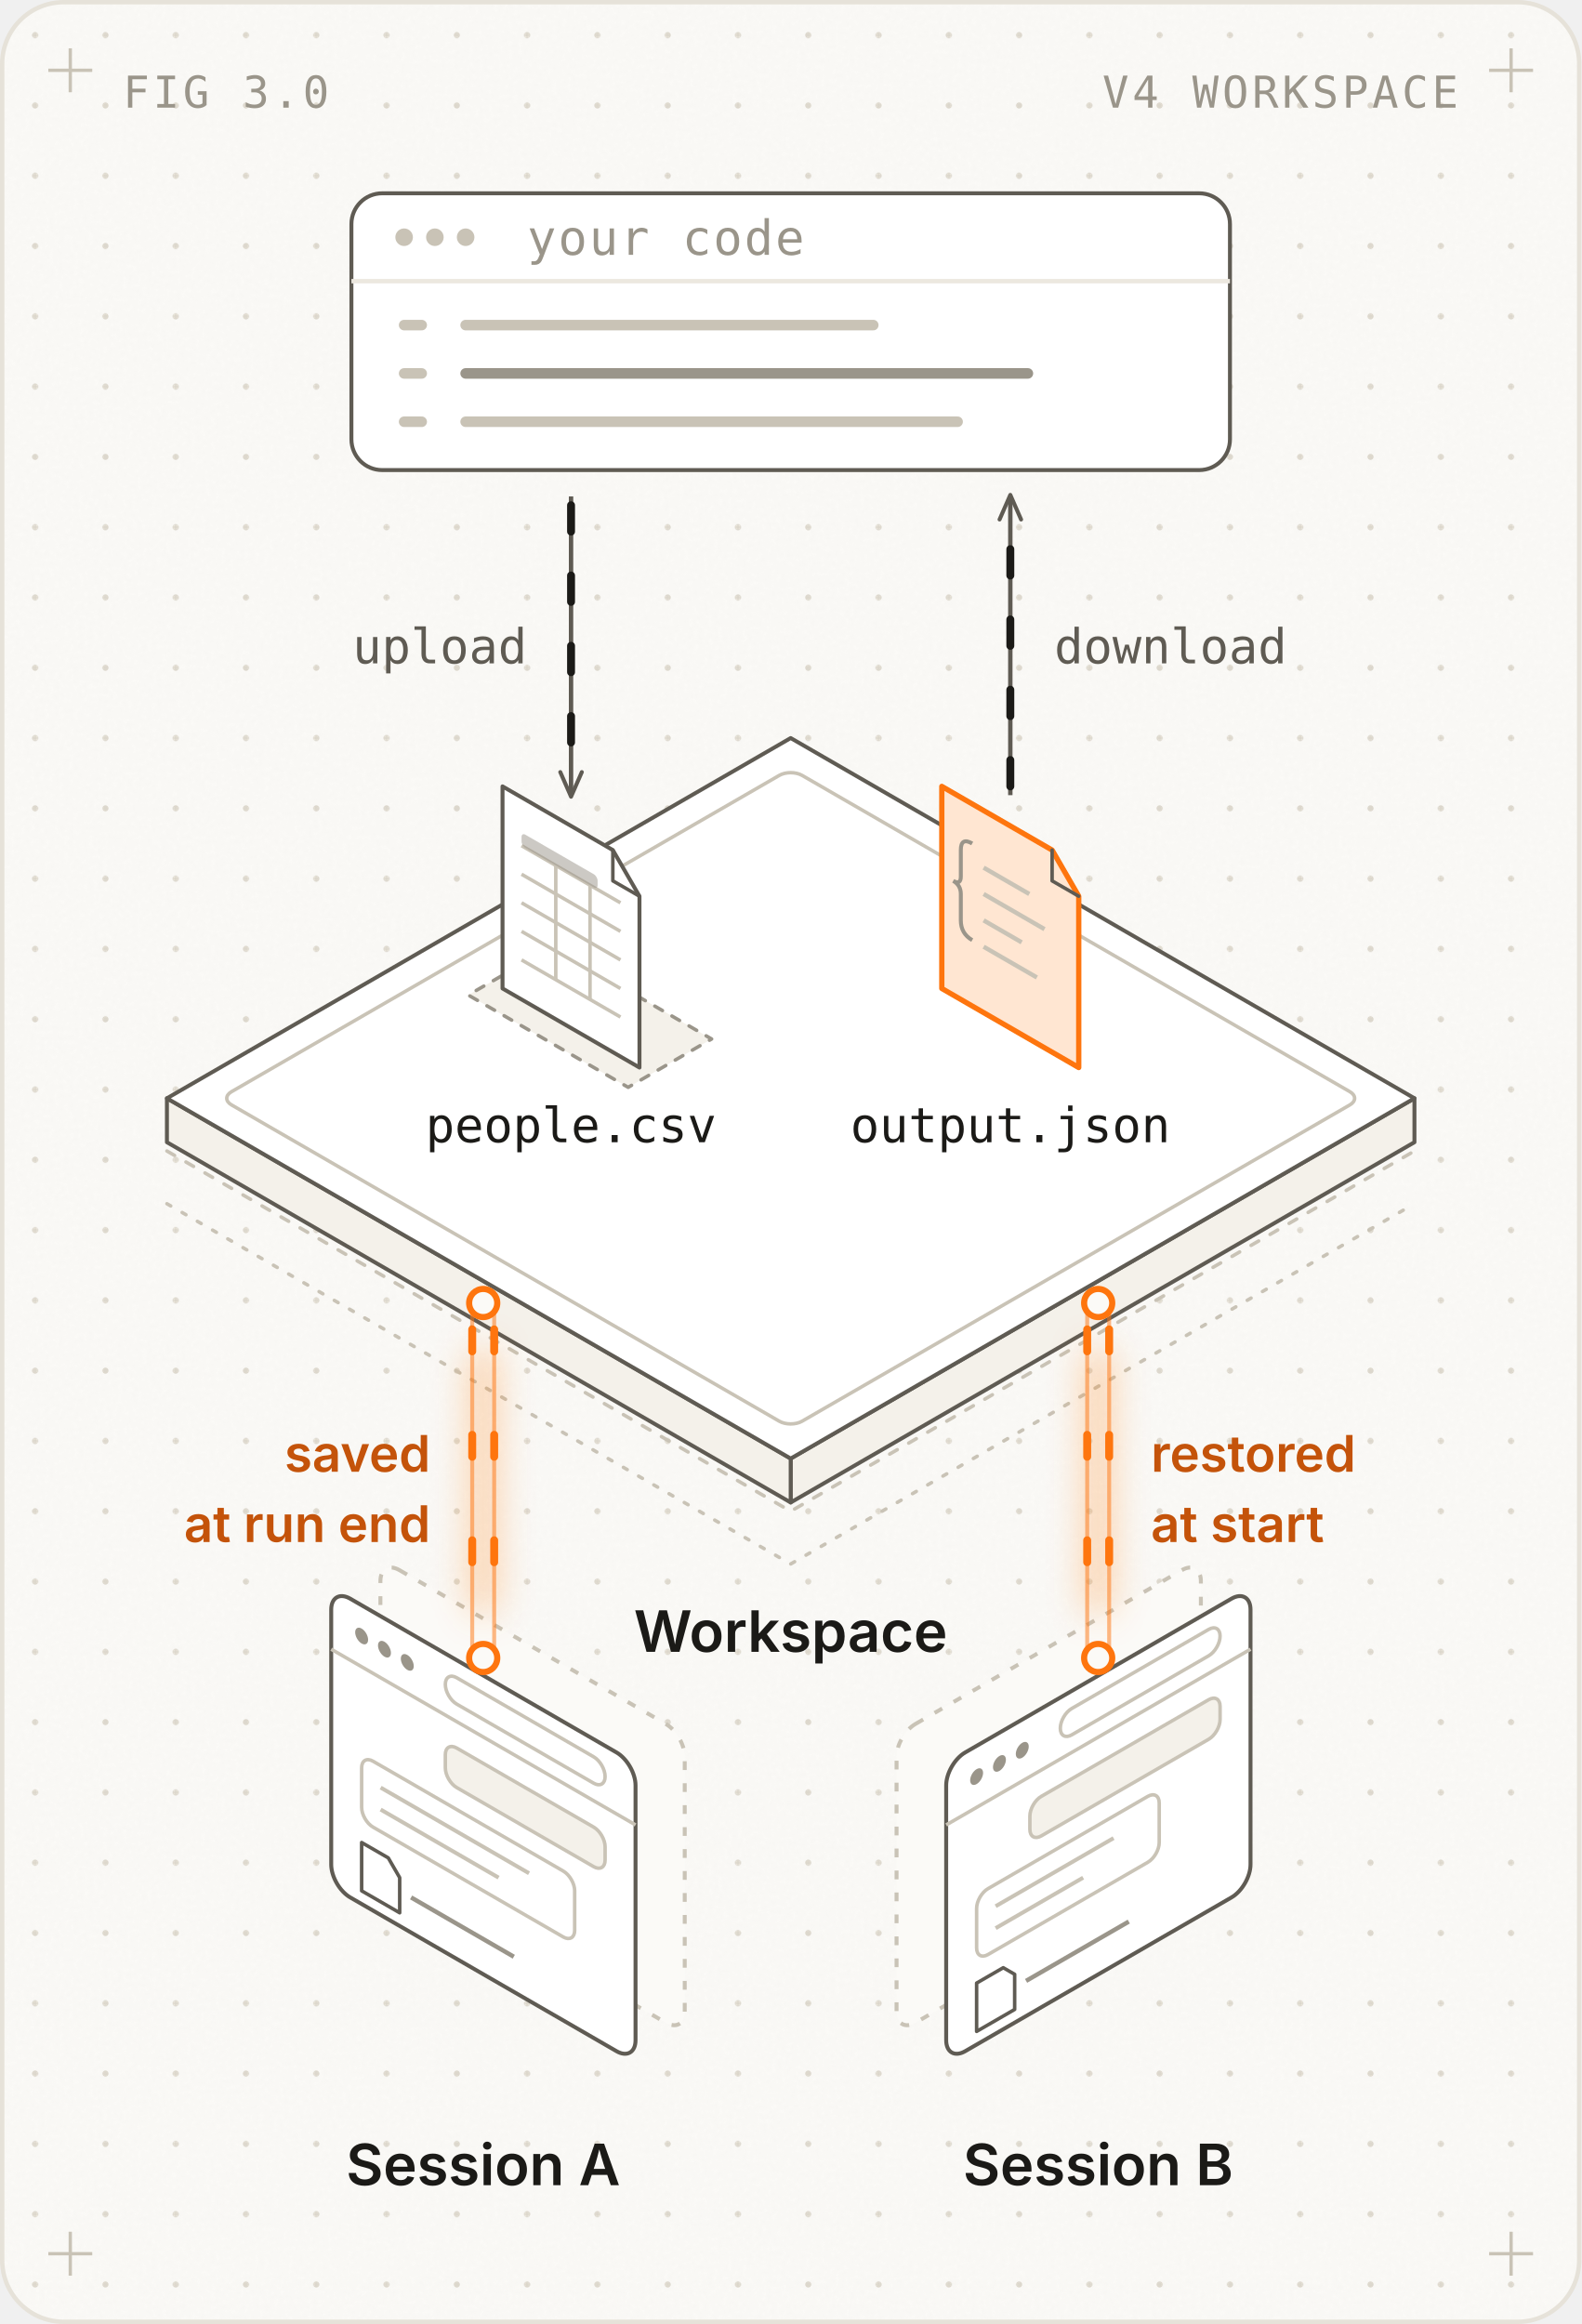
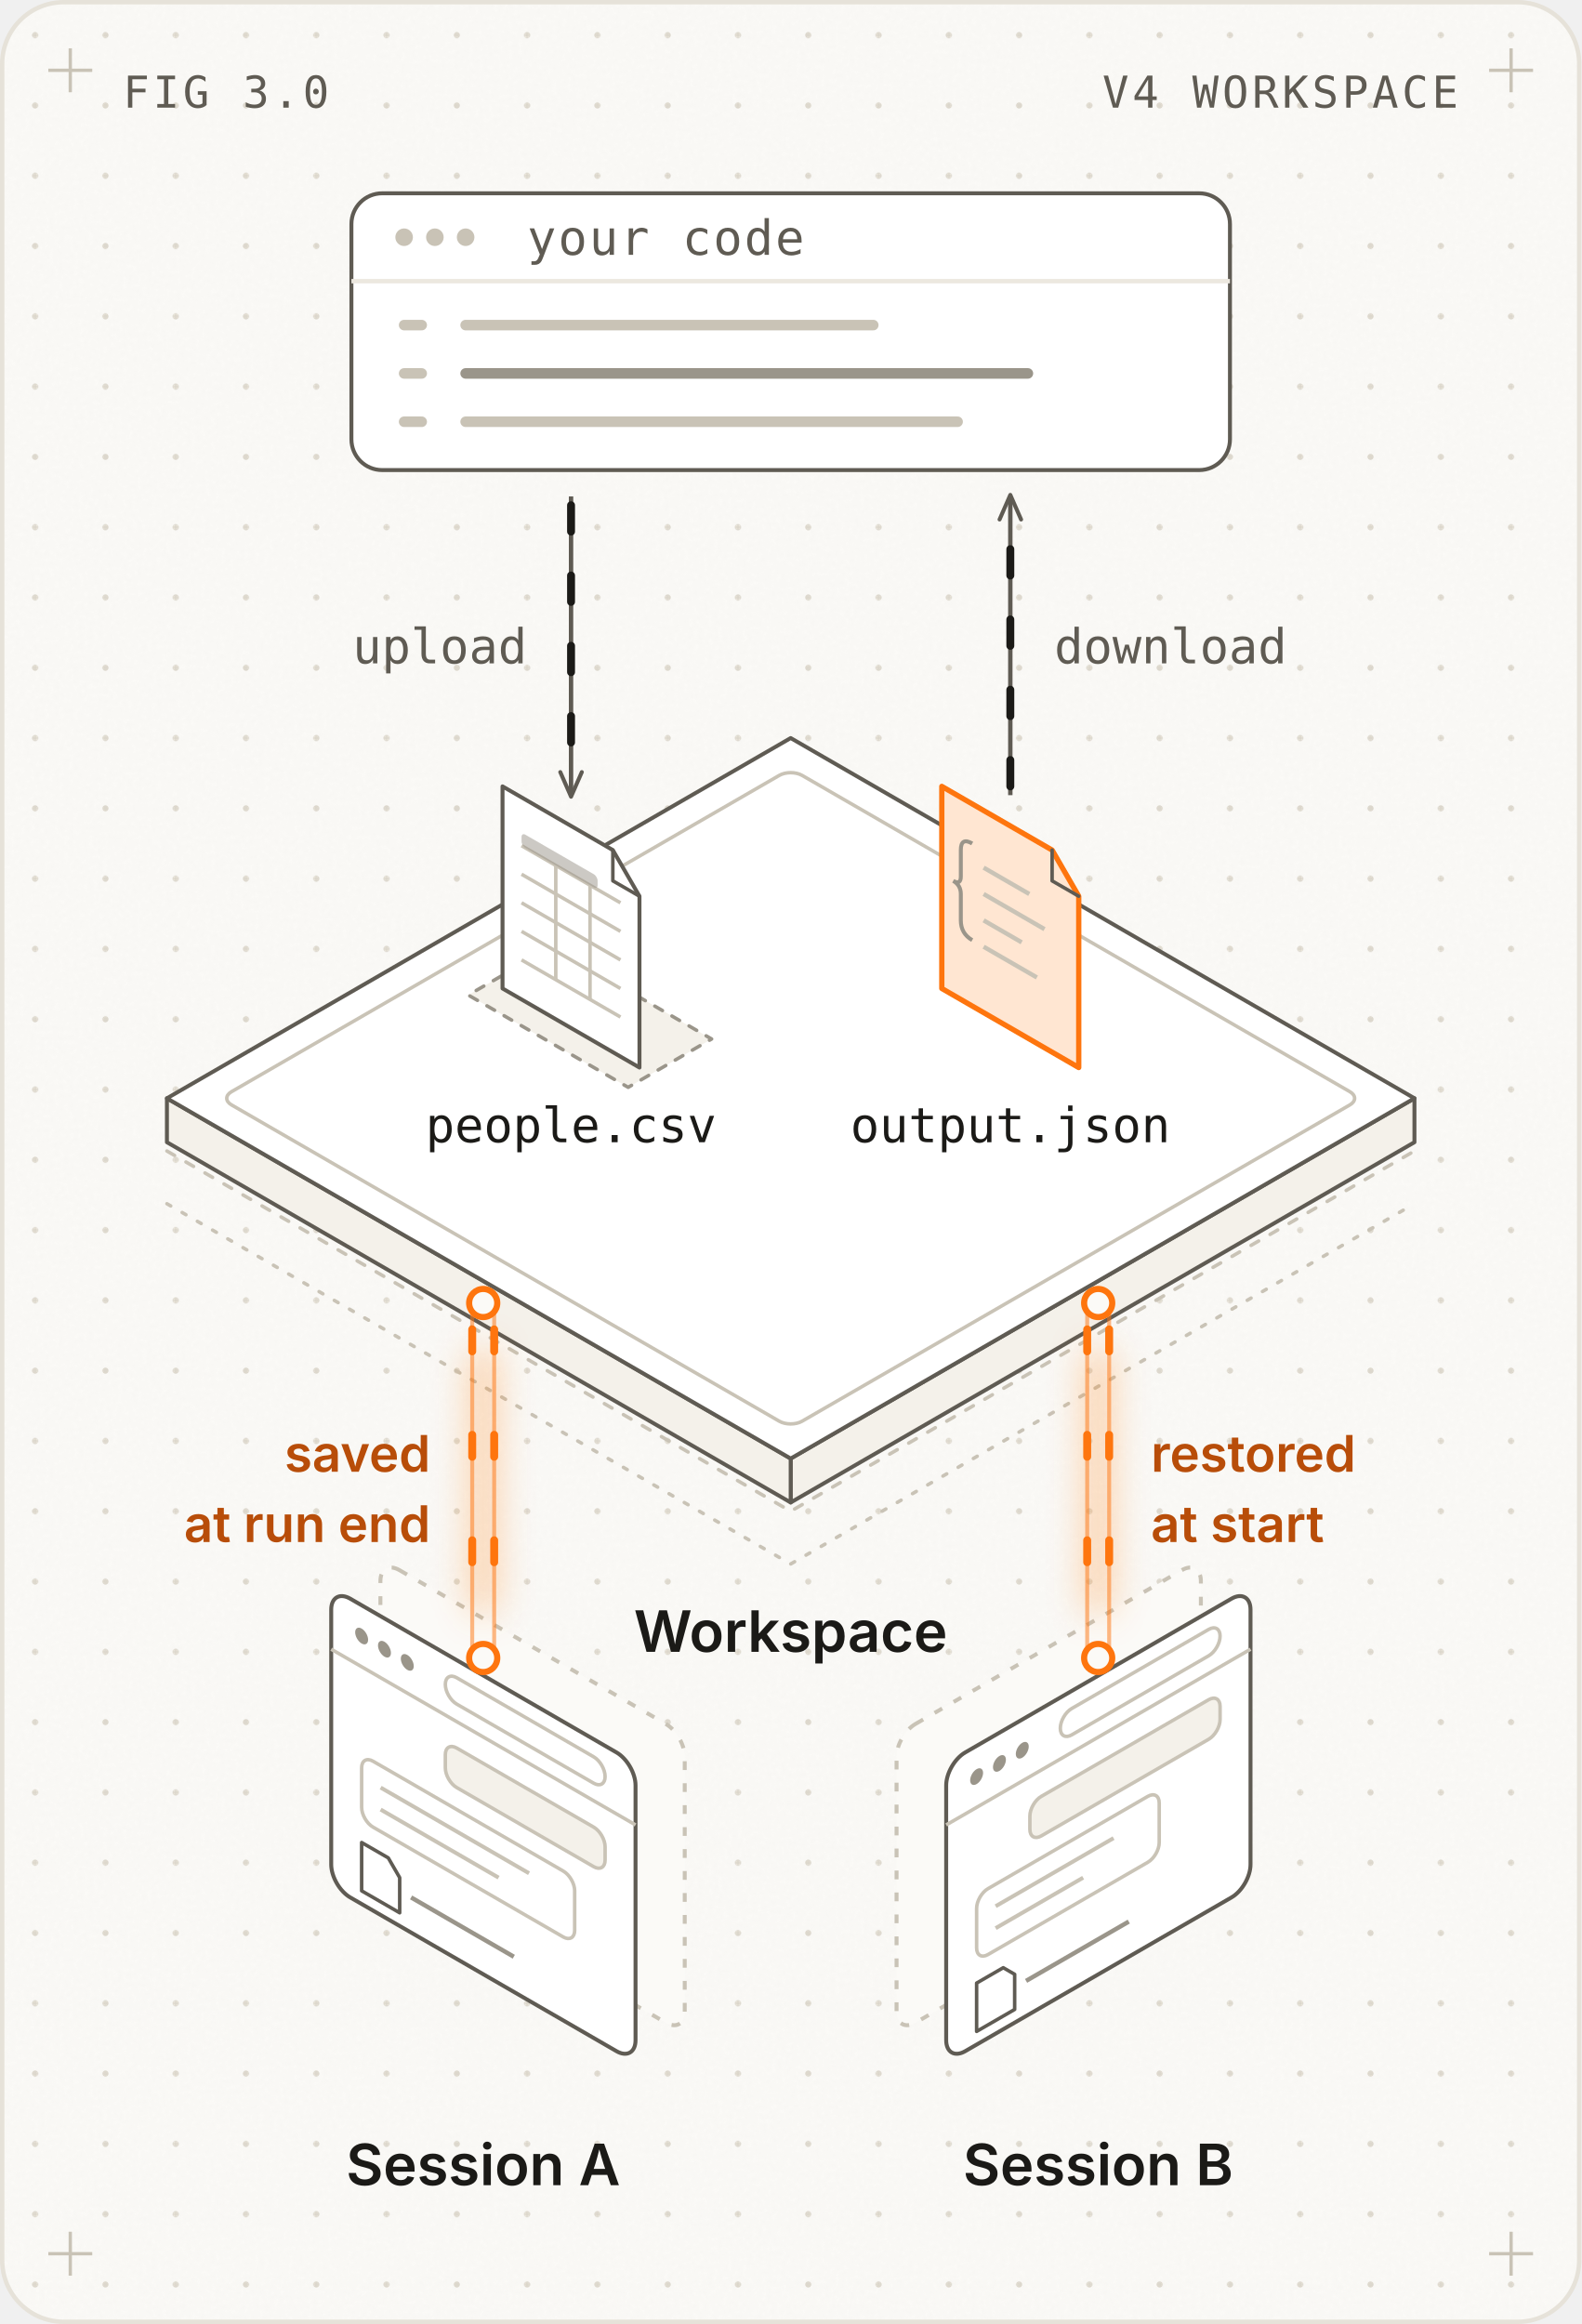
<svg xmlns="http://www.w3.org/2000/svg" viewBox="0 0 360 529" width="360" height="529" role="img" aria-labelledby="t d" fill="none">
  <style>.s{font-family:Geist, Inter, -apple-system, BlinkMacSystemFont, 'Segoe UI', Helvetica, Arial, sans-serif}.m{font-family:'Geist Mono', ui-monospace, SFMono-Regular, Menlo, monospace}text{font-kerning:normal}@keyframes fr{to{stroke-dashoffset:-24}}@keyframes fl{to{stroke-dashoffset:24}}@keyframes fv{to{stroke-dashoffset:-16}}@keyframes gsA{0%,13.2%{stroke-opacity:1}14%,99.2%{stroke-opacity:.16}100%{stroke-opacity:1}}@keyframes grB{0%,19.2%{stroke-opacity:.16}20%,33.2%{stroke-opacity:1}34%,100%{stroke-opacity:.16}}@keyframes gsB{0%,55.2%{stroke-opacity:.16}56%,65.2%{stroke-opacity:1}66%,100%{stroke-opacity:.16}}@keyframes gdl{0%,67.2%{stroke-opacity:0}68%,77.2%{stroke-opacity:1}78%,100%{stroke-opacity:0}}@keyframes gup{0%,79.2%{stroke-opacity:0}80%,86.2%{stroke-opacity:1}87%,100%{stroke-opacity:0}}@keyframes grA{0%,87.2%{stroke-opacity:.16}88%,95.2%{stroke-opacity:1}96%,100%{stroke-opacity:.16}}@keyframes runA{0%,88%{stroke-opacity:0;fill-opacity:0}90%,100%{stroke-opacity:1;fill-opacity:1}}@keyframes runB{0%,32%{stroke-opacity:0;fill-opacity:0}34%,58%{stroke-opacity:1;fill-opacity:1}60%,100%{stroke-opacity:0;fill-opacity:0}}@keyframes neu{0%,34%{stroke-opacity:1;fill-opacity:1}40%,100%{stroke-opacity:0;fill-opacity:0}}@keyframes cur{0%,100%{transform:translate(0,0)}40%,60%{transform:translate(-14px,-6px)}}@media (prefers-reduced-motion:no-preference){.psAr{animation:fr 1s linear infinite,gsA 12s linear infinite}.psAl{animation:fl 1s linear infinite,gsA 12s linear infinite}.psAv{animation:fv .67s linear infinite,gsA 12s linear infinite}.prBr{animation:fr 1s linear infinite,grB 12s linear infinite}.prBl{animation:fl 1s linear infinite,grB 12s linear infinite}.prBv{animation:fv .67s linear infinite,grB 12s linear infinite}.psBr{animation:fr 1s linear infinite,gsB 12s linear infinite}.psBl{animation:fl 1s linear infinite,gsB 12s linear infinite}.psBv{animation:fv .67s linear infinite,gsB 12s linear infinite}.pdlr{animation:fr 1s linear infinite,gdl 12s linear infinite}.pdll{animation:fl 1s linear infinite,gdl 12s linear infinite}.pdlv{animation:fv .67s linear infinite,gdl 12s linear infinite}.pupr{animation:fr 1s linear infinite,gup 12s linear infinite}.pupl{animation:fl 1s linear infinite,gup 12s linear infinite}.pupv{animation:fv .67s linear infinite,gup 12s linear infinite}.prAr{animation:fr 1s linear infinite,grA 12s linear infinite}.prAl{animation:fl 1s linear infinite,grA 12s linear infinite}.prAv{animation:fv .67s linear infinite,grA 12s linear infinite}.runA{animation:runA 12s linear infinite}.runB{animation:runB 12s linear infinite}.neu{animation:neu 12s linear infinite}.cur{animation:cur 6s ease-in-out infinite}}.runA,.runB{stroke-opacity:0;fill-opacity:0}</style>
  <defs>
    <marker id="ah" viewBox="0 0 10 10" refX="8.5" refY="5" markerWidth="7" markerHeight="7" orient="auto-start-reverse">
      <path d="M1 1.5 L9 5 L1 8.5" stroke="#5F5B53" stroke-width="1.3" fill="none" stroke-linejoin="round" stroke-linecap="round" />
    </marker>
    <filter id="glow" filterUnits="userSpaceOnUse" x="0" y="0" width="360" height="1000">
      <feGaussianBlur stdDeviation="4" />
    </filter>
    <filter id="glow2" filterUnits="userSpaceOnUse" x="0" y="0" width="360" height="1000">
      <feGaussianBlur stdDeviation="7" />
    </filter>
    <pattern id="dots" width="16" height="16" patternUnits="userSpaceOnUse">
      <circle cx="8" cy="8" r="0.7" fill="#DDD8CD" />
    </pattern>
    <filter id="grain" x="0" y="0" width="100%" height="100%">
      <feTurbulence type="fractalNoise" baseFrequency="0.9" numOctaves="2" seed="7" stitchTiles="stitch" />
      <feColorMatrix values="0 0 0 0 0.5  0 0 0 0 0.5  0 0 0 0 0.5  0 0 0 0.05 0" />
    </filter>
    <clipPath id="card">
      <rect x="0.5" y="0.5" width="359" height="528" rx="14" />
    </clipPath>
  </defs>
  <rect x="0.5" y="0.5" width="359" height="528" rx="14" fill="#FBFAF7" />
  <g clip-path="url(#card)">
    <rect width="360" height="529" fill="url(#dots)" />
    <rect width="360" height="529" filter="url(#grain)" />
  </g>
  <rect x="0.5" y="0.5" width="359" height="528" rx="14" fill="none" stroke="#E6E2D9" />
  <path d="M11 16h10M16 11v10" stroke="#C9C3B6" stroke-width="0.75" />
  <path d="M339 16h10M344 11v10" stroke="#C9C3B6" stroke-width="0.75" />
  <path d="M11 513h10M16 508v10" stroke="#C9C3B6" stroke-width="0.75" />
  <path d="M339 513h10M344 508v10" stroke="#C9C3B6" stroke-width="0.75" />
-   <text x="28.0" y="24.5" font-size="10" fill="#9A958A" letter-spacing="0.08em" class="m">FIG 3.0</text>
-   <text x="332.0" y="24.5" font-size="10" fill="#9A958A" text-anchor="end" letter-spacing="0.08em" class="m">V4 WORKSPACE</text>
+   <text x="28.0" y="24.5" font-size="10" fill="#5F5B53" letter-spacing="0.08em" class="m">FIG 3.0</text>
+   <text x="332.0" y="24.5" font-size="10" fill="#5F5B53" text-anchor="end" letter-spacing="0.08em" class="m">V4 WORKSPACE</text>
  <rect x="80.0" y="44" width="200" height="63" rx="7" fill="#FFFFFF" stroke="#5F5B53" stroke-width="0.9" />
  <line x1="80.0" y1="64" x2="280.0" y2="64" stroke="#ECE8DF" stroke-width="1" />
  <circle cx="92.0" cy="54.0" r="2" fill="#C9C3B6" />
  <circle cx="99.0" cy="54.0" r="2" fill="#C9C3B6" />
  <circle cx="106.0" cy="54.0" r="2" fill="#C9C3B6" />
-   <text x="120.0" y="58.0" font-size="11" fill="#9A958A" letter-spacing="0.04em" class="m">your code</text>
+   <text x="120.0" y="58.0" font-size="11" fill="#5F5B53" letter-spacing="0.04em" class="m">your code</text>
  <line x1="92.0" y1="74" x2="96.0" y2="74" stroke="#C9C3B6" stroke-width="2.4" stroke-linecap="round" />
  <line x1="106.0" y1="74" x2="198.8" y2="74" stroke="#C9C3B6" stroke-width="2.4" stroke-linecap="round" />
  <line x1="92.0" y1="85" x2="96.0" y2="85" stroke="#C9C3B6" stroke-width="2.4" stroke-linecap="round" />
  <line x1="106.0" y1="85" x2="234.0" y2="85" stroke="#9A958A" stroke-width="2.4" stroke-linecap="round" />
  <line x1="92.0" y1="96" x2="96.0" y2="96" stroke="#C9C3B6" stroke-width="2.4" stroke-linecap="round" />
  <line x1="106.0" y1="96" x2="218.0" y2="96" stroke="#C9C3B6" stroke-width="2.4" stroke-linecap="round" />
  <polyline points="38.0,262.0 180.0,344.0 322.0,262.0" stroke="#C9C3B6" stroke-width="0.8" stroke-dasharray="2 3" stroke-linejoin="round" stroke-linecap="round" />
  <polyline points="38.0,274.0 180.0,356.0 322.0,274.0" stroke="#C9C3B6" stroke-width="0.8" stroke-dasharray="1 3" stroke-linejoin="round" stroke-linecap="round" />
  <polygon points="322.0,250.0 180.0,332.0 180.0,342.0 322.0,260.0" fill="#F4F1EA" stroke="#5F5B53" stroke-width="0.9" stroke-linejoin="round" stroke-linecap="round" />
  <polygon points="38.0,250.0 180.0,332.0 180.0,342.0 38.0,260.0" fill="#F4F1EA" stroke="#5F5B53" stroke-width="0.9" stroke-linejoin="round" stroke-linecap="round" />
  <polygon points="180.0,168.0 322.0,250.0 180.0,332.0 38.0,250.0" fill="#FFFFFF" stroke="#5F5B53" stroke-width="0.9" stroke-linejoin="round" stroke-linecap="round" />
  <g transform="matrix(0.866,0.5,-0.866,0.5,180.0,168.0)">
    <rect x="7" y="7" width="150" height="150" rx="3" stroke="#C9C3B6" stroke-width="0.8" vector-effect="non-scaling-stroke" />
  </g>
  <polygon points="125.7,215.5 162.0,236.5 143.0,247.5 106.6,226.5" fill="#F4F1EA" stroke="#9A958A" stroke-width="0.8" stroke-dasharray="2 2.5" stroke-linejoin="round" stroke-linecap="round" />
  <g transform="matrix(0.866,0.5,0,1,114.4,225.0)">
    <path d="M0 0V-46H29L36 -39V0Z" fill="#FFFFFF" stroke="#5F5B53" stroke-width="0.9" stroke-linejoin="round" stroke-linecap="round" vector-effect="non-scaling-stroke" />
    <path d="M29 -46V-39H36" stroke="#5F5B53" stroke-width="0.8" stroke-linejoin="round" stroke-linecap="round" vector-effect="non-scaling-stroke" />
    <line x1="5" y1="-35.0" x2="31" y2="-35.0" stroke="#C9C3B6" stroke-width="0.8" vector-effect="non-scaling-stroke" />
    <line x1="5" y1="-28.5" x2="31" y2="-28.5" stroke="#C9C3B6" stroke-width="0.8" vector-effect="non-scaling-stroke" />
    <line x1="5" y1="-22.0" x2="31" y2="-22.0" stroke="#C9C3B6" stroke-width="0.8" vector-effect="non-scaling-stroke" />
    <line x1="5" y1="-15.5" x2="31" y2="-15.5" stroke="#C9C3B6" stroke-width="0.8" vector-effect="non-scaling-stroke" />
    <line x1="5" y1="-9.0" x2="31" y2="-9.0" stroke="#C9C3B6" stroke-width="0.8" vector-effect="non-scaling-stroke" />
    <line x1="14" y1="-35" x2="14" y2="-9" stroke="#C9C3B6" stroke-width="0.8" vector-effect="non-scaling-stroke" />
    <line x1="23" y1="-35" x2="23" y2="-9" stroke="#C9C3B6" stroke-width="0.8" vector-effect="non-scaling-stroke" />
    <rect x="5" y="-38" width="20" height="3" rx="1" fill="#9A958A" fill-opacity=".5" />
  </g>
  <text x="130.0" y="260.0" font-size="11" fill="#1B1A17" text-anchor="middle" class="m">people.csv</text>
  <g transform="matrix(0.866,0.5,0,1,214.4,225.0)">
    <path d="M0 0V-46H29L36 -39V0Z" fill="#FFFFFF" stroke="#5F5B53" stroke-width="0.9" stroke-linejoin="round" stroke-linecap="round" vector-effect="non-scaling-stroke" />
    <path class="neu" d="M0 0V-46H29L36 -39V0Z" fill="#FFE6D2" stroke="#FE750E" stroke-width="1.2" stroke-linejoin="round" stroke-linecap="round" vector-effect="non-scaling-stroke" />
    <path d="M29 -46V-39H36" stroke="#5F5B53" stroke-width="0.8" stroke-linejoin="round" stroke-linecap="round" vector-effect="non-scaling-stroke" />
    <path d="M8 -37q-3 0 -3 3v6q0 2 -2 2q2 0 2 2v6q0 3 3 3" stroke="#9A958A" stroke-width="0.9" vector-effect="non-scaling-stroke" />
    <line x1="11" y1="-33" x2="23" y2="-33" stroke="#C9C3B6" stroke-width="1" vector-effect="non-scaling-stroke" />
    <line x1="11" y1="-27" x2="27" y2="-27" stroke="#C9C3B6" stroke-width="1" vector-effect="non-scaling-stroke" />
    <line x1="11" y1="-21" x2="21" y2="-21" stroke="#C9C3B6" stroke-width="1" vector-effect="non-scaling-stroke" />
    <line x1="11" y1="-15" x2="25" y2="-15" stroke="#C9C3B6" stroke-width="1" vector-effect="non-scaling-stroke" />
  </g>
  <text x="230.0" y="260.0" font-size="11" fill="#1B1A17" text-anchor="middle" class="m">output.json</text>
  <line x1="130.0" y1="113.0" x2="130.0" y2="181.0" stroke="#5F5B53" stroke-width="1" marker-end="url(#ah)" />
  <text x="120.0" y="151.0" font-size="11" fill="#5F5B53" text-anchor="end" class="m">upload</text>
  <line x1="230.0" y1="181.0" x2="230.0" y2="113.0" stroke="#5F5B53" stroke-width="1" marker-end="url(#ah)" />
  <text x="240.0" y="151.0" font-size="11" fill="#5F5B53" class="m">download</text>
  <line class="pupv" x1="130.0" y1="115.0" x2="130.0" y2="173.0" stroke="#1B1A17" stroke-width="1.8" stroke-linecap="round" stroke-dasharray="6 10" />
  <line class="pdlv" x1="230.0" y1="179.0" x2="230.0" y2="121.0" stroke="#1B1A17" stroke-width="1.8" stroke-linecap="round" stroke-dasharray="6 10" />
  <text x="180.0" y="376.0" font-size="13" fill="#1B1A17" font-weight="600" text-anchor="middle" class="s">Workspace</text>
  <g transform="matrix(0.866,0.5,0,1,86.6,422.9)">
    <rect x="0" y="-68" width="80" height="68" rx="5" fill="#FBFAF7" stroke="#C9C3B6" stroke-width="0.9" stroke-dasharray="2 3" vector-effect="non-scaling-stroke" />
  </g>
  <g transform="matrix(0.866,0.5,0,1,75.4,429.4)">
    <rect x="0" y="-68" width="80" height="68" rx="5" fill="#FFFFFF" stroke="#5F5B53" stroke-width="0.9" vector-effect="non-scaling-stroke" />
    <line x1="0" y1="-54" x2="80" y2="-54" stroke="#C9C3B6" stroke-width="0.8" vector-effect="non-scaling-stroke" />
    <circle cx="8" cy="-61" r="1.7" fill="#9A958A" />
    <circle cx="14" cy="-61" r="1.7" fill="#9A958A" />
    <circle cx="20" cy="-61" r="1.7" fill="#9A958A" />
    <rect x="30" y="-64" width="42" height="6" rx="3" stroke="#C9C3B6" stroke-width="0.8" vector-effect="non-scaling-stroke" />
    <rect x="30" y="-48" width="42" height="9" rx="3" fill="#F4F1EA" stroke="#C9C3B6" stroke-width="0.8" vector-effect="non-scaling-stroke" />
    <rect x="8" y="-34" width="56" height="15" rx="3" fill="none" stroke="#C9C3B6" stroke-width="0.8" vector-effect="non-scaling-stroke" />
    <line x1="13" y1="-29" x2="52" y2="-29" stroke="#C9C3B6" stroke-width="0.9" vector-effect="non-scaling-stroke" />
    <line x1="13" y1="-24" x2="44" y2="-24" stroke="#C9C3B6" stroke-width="0.9" vector-effect="non-scaling-stroke" />
    <path d="M8 -14h7l3 3v8h-10z" fill="#FFFFFF" stroke="#5F5B53" stroke-width="0.8" stroke-linejoin="round" stroke-linecap="round" vector-effect="non-scaling-stroke" />
    <line x1="21" y1="-8" x2="48" y2="-8" stroke="#9A958A" stroke-width="1" vector-effect="non-scaling-stroke" />
    <rect class="runA" x="0" y="-68" width="80" height="68" rx="5" stroke="#FE750E" stroke-width="1.6" vector-effect="non-scaling-stroke" />
  </g>
  <g transform="matrix(0.866,-0.5,0,1,204.1,462.9)">
    <rect x="0" y="-68" width="80" height="68" rx="5" fill="#FBFAF7" stroke="#C9C3B6" stroke-width="0.9" stroke-dasharray="2 3" vector-effect="non-scaling-stroke" />
  </g>
  <g transform="matrix(0.866,-0.5,0,1,215.4,469.4)">
    <rect x="0" y="-68" width="80" height="68" rx="5" fill="#FFFFFF" stroke="#5F5B53" stroke-width="0.9" vector-effect="non-scaling-stroke" />
    <line x1="0" y1="-54" x2="80" y2="-54" stroke="#C9C3B6" stroke-width="0.8" vector-effect="non-scaling-stroke" />
    <circle cx="8" cy="-61" r="1.7" fill="#9A958A" />
    <circle cx="14" cy="-61" r="1.7" fill="#9A958A" />
    <circle cx="20" cy="-61" r="1.7" fill="#9A958A" />
    <rect x="30" y="-64" width="42" height="6" rx="3" stroke="#C9C3B6" stroke-width="0.8" vector-effect="non-scaling-stroke" />
    <rect x="22" y="-48" width="50" height="9" rx="3" fill="#F4F1EA" stroke="#C9C3B6" stroke-width="0.8" vector-effect="non-scaling-stroke" />
    <rect x="8" y="-34" width="48" height="15" rx="3" fill="none" stroke="#C9C3B6" stroke-width="0.8" vector-effect="non-scaling-stroke" />
    <line x1="13" y1="-29" x2="44" y2="-29" stroke="#C9C3B6" stroke-width="0.9" vector-effect="non-scaling-stroke" />
    <line x1="13" y1="-24" x2="36" y2="-24" stroke="#C9C3B6" stroke-width="0.9" vector-effect="non-scaling-stroke" />
    <path d="M8 -14h7l3 3v8h-10z" fill="#FFFFFF" stroke="#5F5B53" stroke-width="0.8" stroke-linejoin="round" stroke-linecap="round" vector-effect="non-scaling-stroke" />
    <line x1="21" y1="-8" x2="48" y2="-8" stroke="#9A958A" stroke-width="1" vector-effect="non-scaling-stroke" />
    <rect class="runB" x="0" y="-68" width="80" height="68" rx="5" stroke="#FE750E" stroke-width="1.6" vector-effect="non-scaling-stroke" />
  </g>
  <rect x="107.0" y="306.6" width="6" height="60.8" rx="3" fill="#FE750E" fill-opacity="0.35" filter="url(#glow)" />
  <line x1="107.5" y1="296.6" x2="107.5" y2="377.4" stroke="#FE750E" stroke-width="0.9" stroke-opacity=".5" />
  <line class="prAr" x1="107.5" y1="302.6" x2="107.5" y2="371.4" stroke="#FE750E" stroke-width="1.8" stroke-linecap="round" stroke-dasharray="5 19" />
  <line x1="112.5" y1="296.6" x2="112.5" y2="377.4" stroke="#FE750E" stroke-width="0.9" stroke-opacity=".5" />
  <line class="psAl" x1="112.5" y1="302.6" x2="112.5" y2="371.4" stroke="#FE750E" stroke-width="1.8" stroke-linecap="round" stroke-dasharray="5 19" />
  <circle cx="110.0" cy="296.6" r="3.2" fill="#FBFAF7" stroke="#FE750E" stroke-width="1.4" />
  <circle cx="110.0" cy="377.4" r="3.2" fill="#FBFAF7" stroke="#FE750E" stroke-width="1.4" />
  <rect x="247.0" y="306.6" width="6" height="60.8" rx="3" fill="#FE750E" fill-opacity="0.35" filter="url(#glow)" />
  <line x1="247.5" y1="296.6" x2="247.5" y2="377.4" stroke="#FE750E" stroke-width="0.9" stroke-opacity=".5" />
  <line class="prBr" x1="247.5" y1="302.6" x2="247.5" y2="371.4" stroke="#FE750E" stroke-width="1.8" stroke-linecap="round" stroke-dasharray="5 19" />
  <line x1="252.5" y1="296.6" x2="252.5" y2="377.4" stroke="#FE750E" stroke-width="0.9" stroke-opacity=".5" />
  <line class="psBl" x1="252.5" y1="302.6" x2="252.5" y2="371.4" stroke="#FE750E" stroke-width="1.8" stroke-linecap="round" stroke-dasharray="5 19" />
  <circle cx="250.0" cy="296.6" r="3.2" fill="#FBFAF7" stroke="#FE750E" stroke-width="1.4" />
  <circle cx="250.0" cy="377.4" r="3.2" fill="#FBFAF7" stroke="#FE750E" stroke-width="1.4" />
-   <text x="98.0" y="335.0" font-size="11.5" fill="#C4530A" font-weight="600" text-anchor="end" class="s">saved</text>
-   <text x="98.0" y="351.0" font-size="11.5" fill="#C4530A" font-weight="600" text-anchor="end" class="s">at run end</text>
-   <text x="262.0" y="335.0" font-size="11.5" fill="#C4530A" font-weight="600" class="s">restored</text>
-   <text x="262.0" y="351.0" font-size="11.5" fill="#C4530A" font-weight="600" class="s">at start</text>
+   <text x="98.0" y="335.0" font-size="11.5" fill="#B84D09" font-weight="600" text-anchor="end" class="s">saved</text>
+   <text x="98.0" y="351.0" font-size="11.5" fill="#B84D09" font-weight="600" text-anchor="end" class="s">at run end</text>
+   <text x="262.0" y="335.0" font-size="11.5" fill="#B84D09" font-weight="600" class="s">restored</text>
+   <text x="262.0" y="351.0" font-size="11.5" fill="#B84D09" font-weight="600" class="s">at start</text>
  <text x="110.0" y="497.4" font-size="13" fill="#1B1A17" font-weight="600" text-anchor="middle" class="s">Session A</text>
  <text x="250.0" y="497.4" font-size="13" fill="#1B1A17" font-weight="600" text-anchor="middle" class="s">Session B</text>
</svg>
